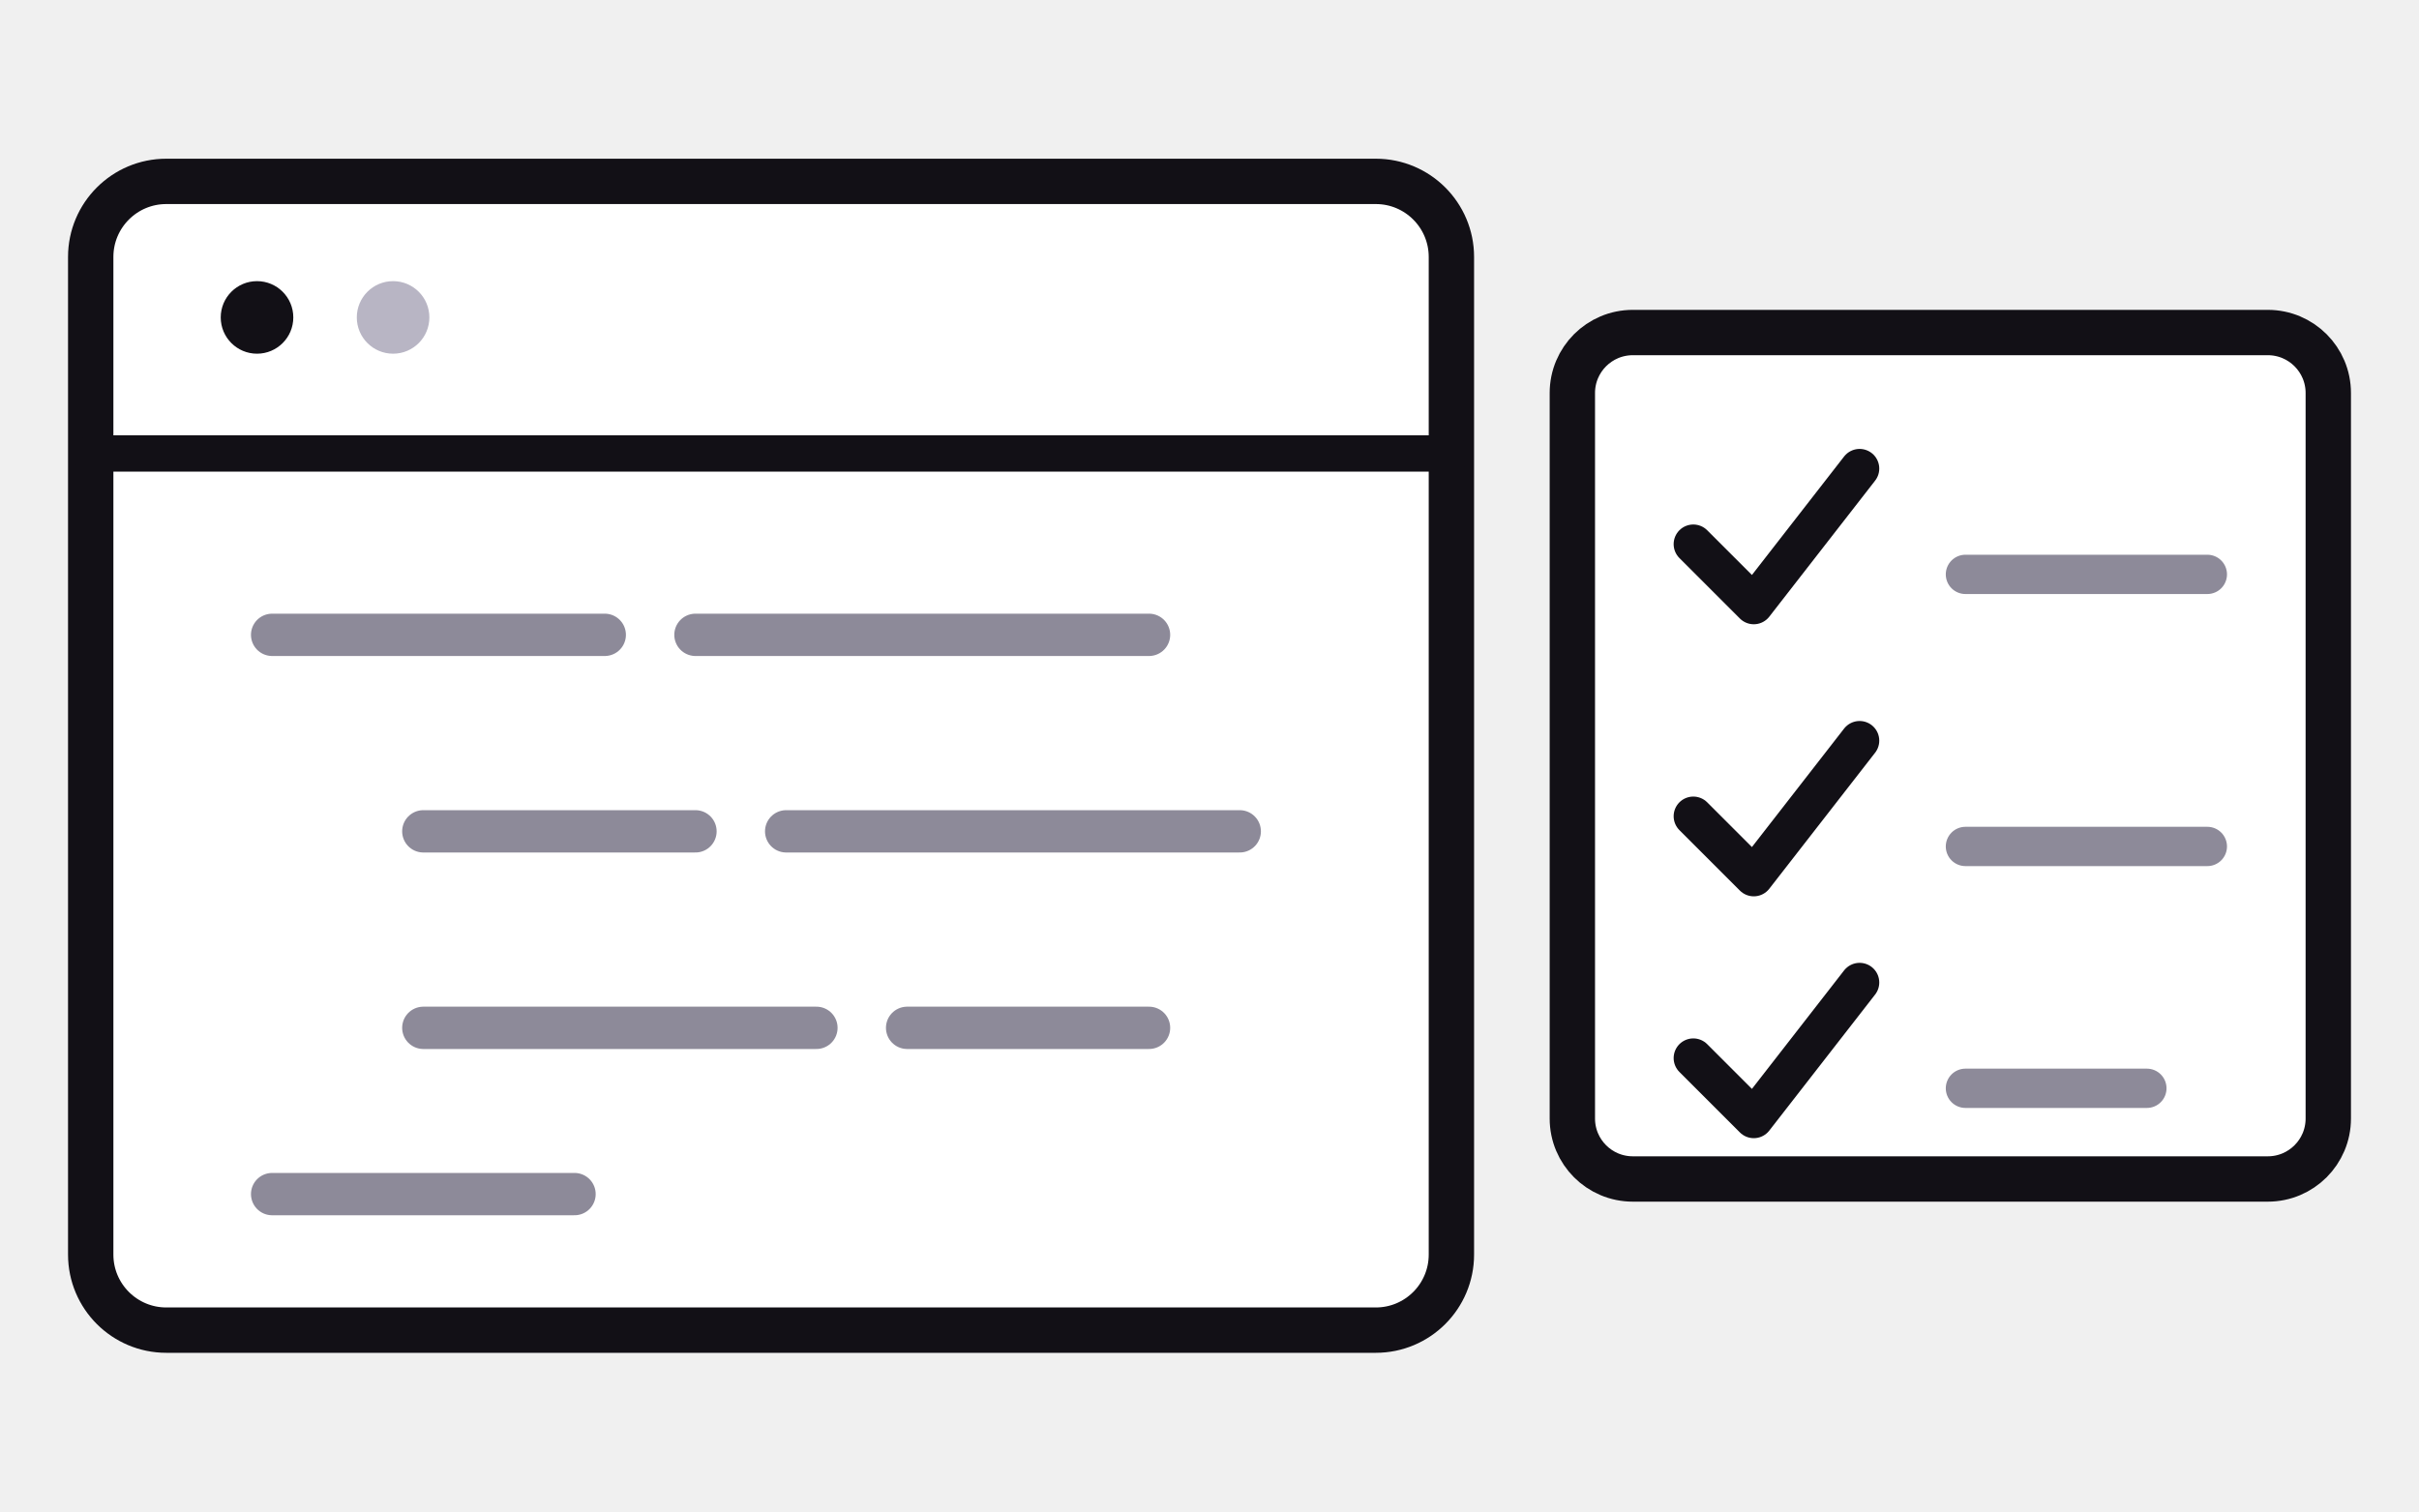
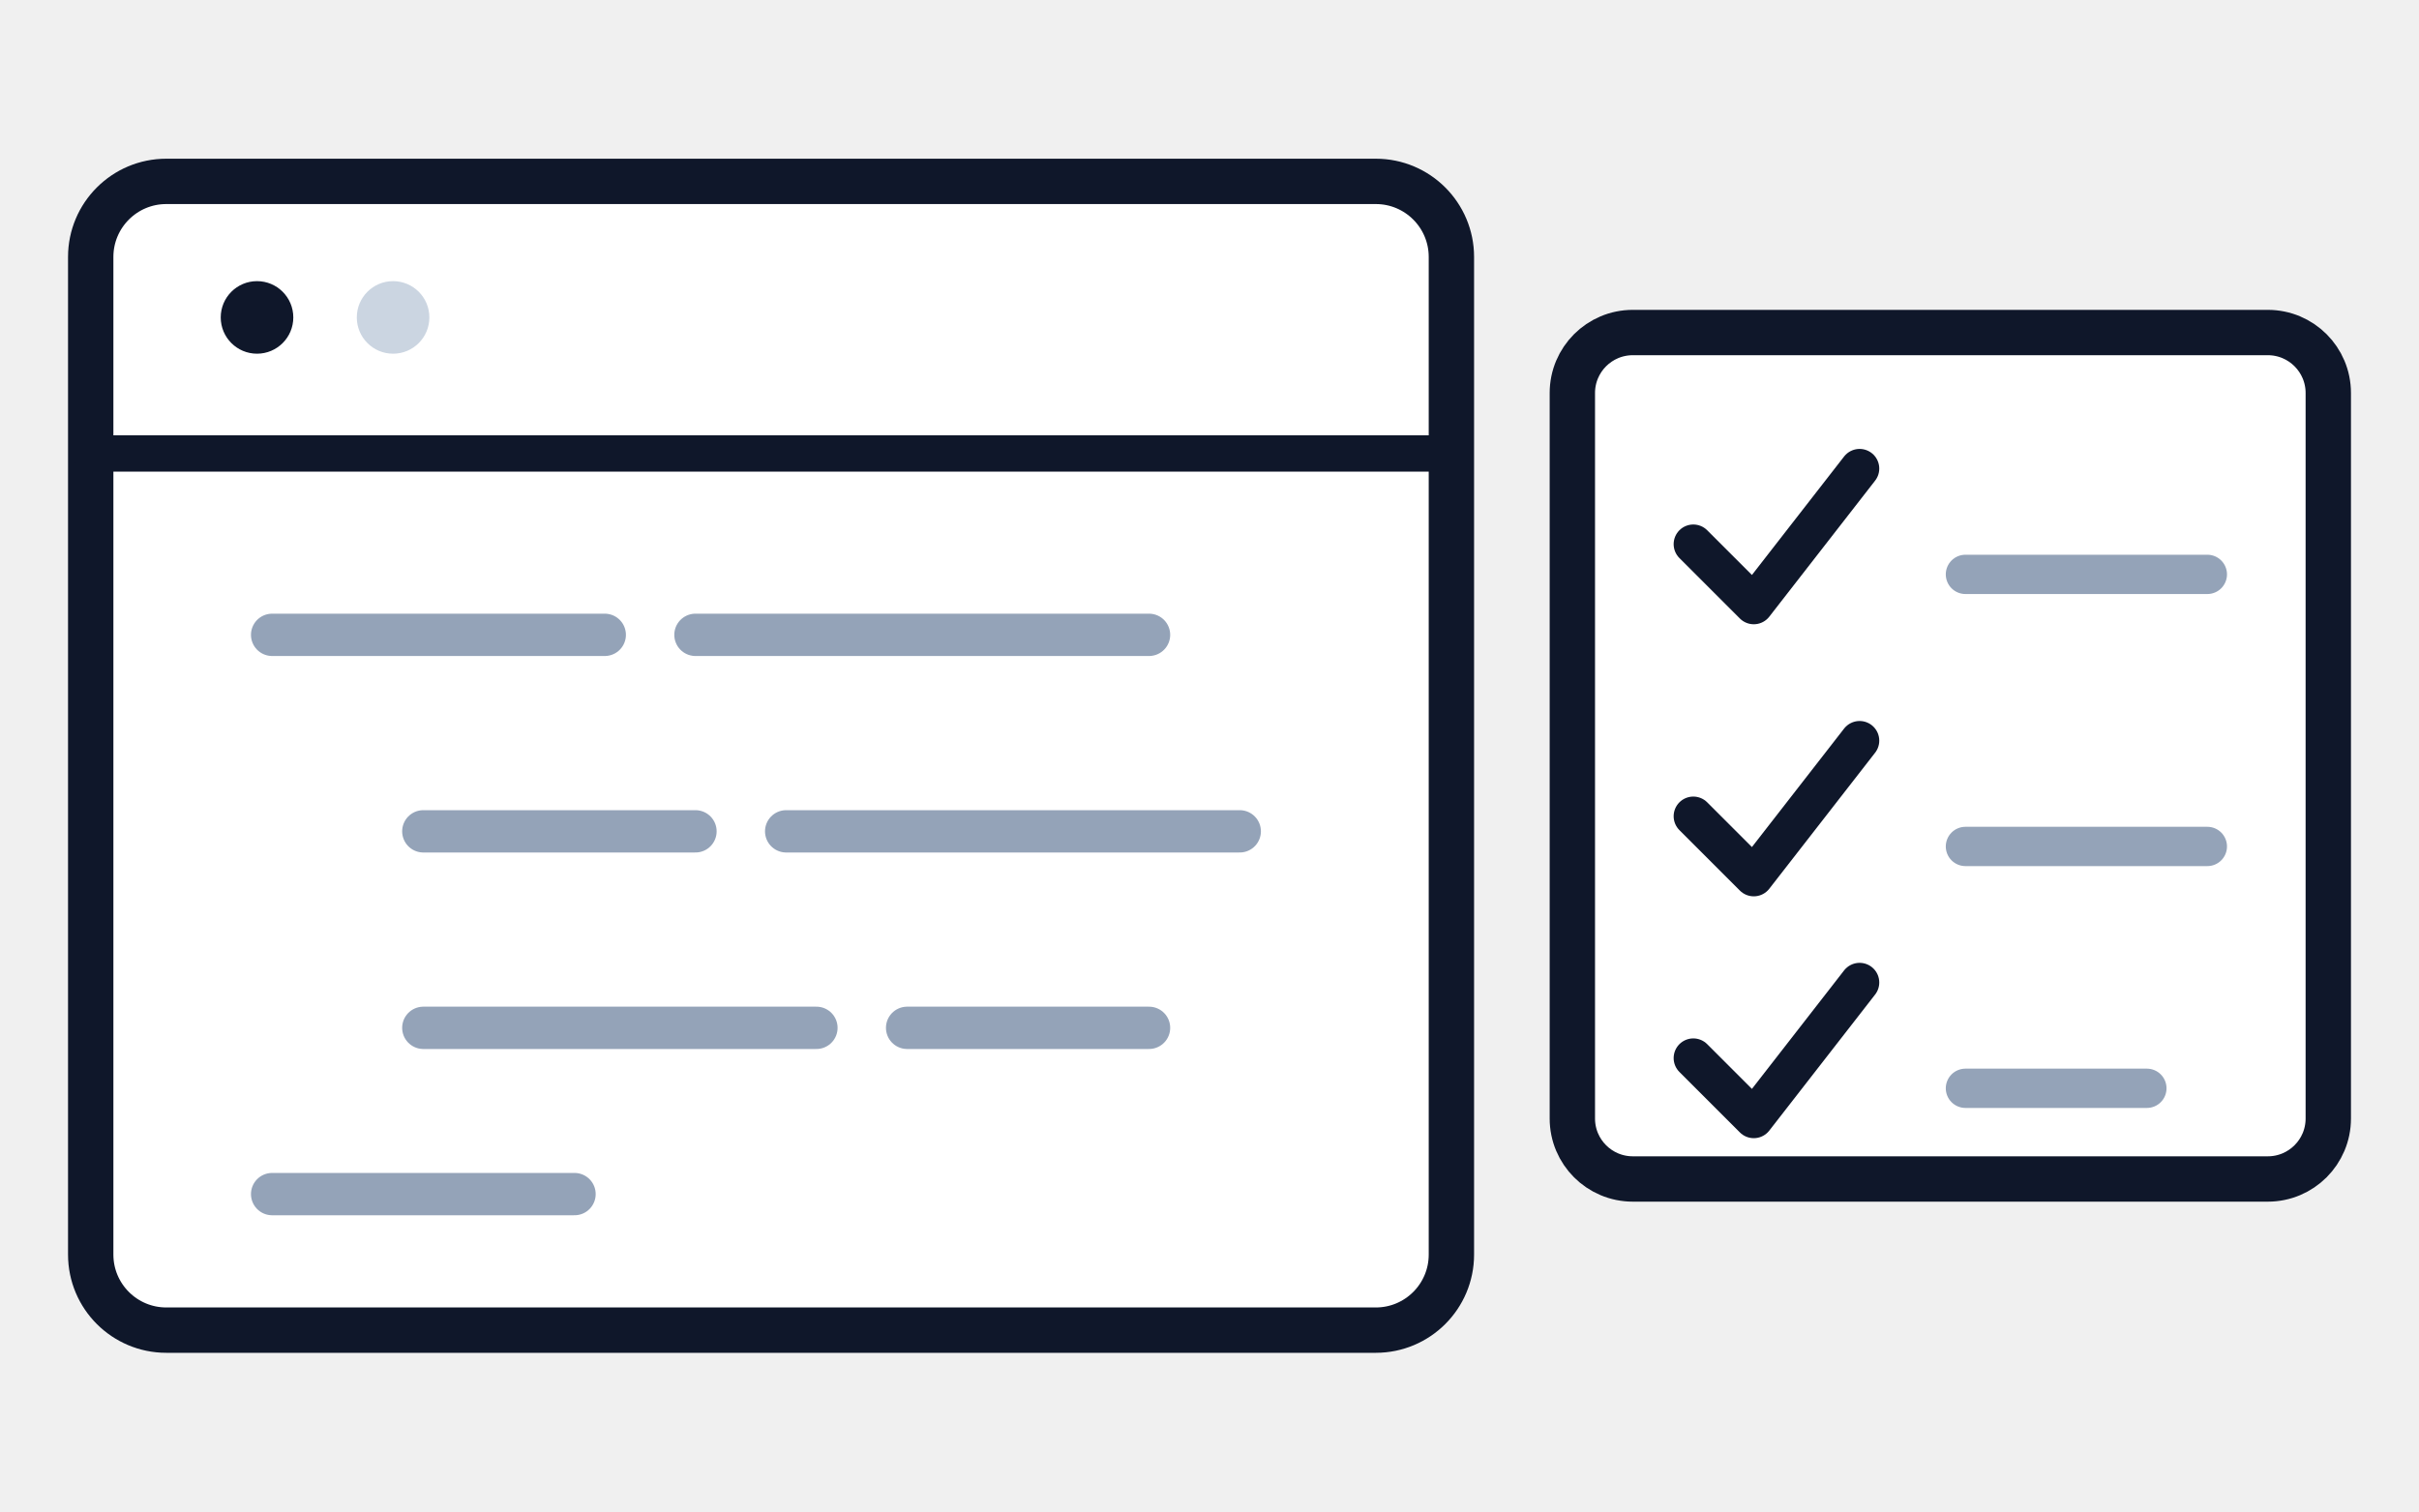
- <svg xmlns="http://www.w3.org/2000/svg" viewBox="0 0 160 100" width="160" height="100" fill="none" stroke="#121016" stroke-width="3" stroke-linecap="round" stroke-linejoin="round">
+ <svg xmlns="http://www.w3.org/2000/svg" viewBox="0 0 160 100" width="160" height="100" fill="none" stroke="#0f172a" stroke-width="3" stroke-linecap="round" stroke-linejoin="round">
  <rect x="6" y="12" width="90" height="76" rx="5" fill="#ffffff" />
  <rect x="6" y="12" width="90" height="76" rx="5" stroke-width="2.8" />
  <path d="M6 30h90" stroke-width="2.4" />
-   <circle cx="17" cy="21" r="2.4" fill="#121016" stroke="none" />
-   <circle cx="26" cy="21" r="2.4" fill="#b8b5c4" stroke="none" />
-   <path d="M18 42h22M46 42h30" stroke="#8d8a99" stroke-width="2.8" />
-   <path d="M28 55h18M52 55h30" stroke="#8d8a99" stroke-width="2.8" />
-   <path d="M28 68h26M60 68h16" stroke="#8d8a99" stroke-width="2.8" />
-   <path d="M18 79h20" stroke="#8d8a99" stroke-width="2.8" />
+   <circle cx="17" cy="21" r="2.4" fill="#0f172a" stroke="none" />
+   <circle cx="26" cy="21" r="2.4" fill="#cbd5e1" stroke="none" />
+   <path d="M18 42h22M46 42h30" stroke="#94a3b8" stroke-width="2.8" />
+   <path d="M28 55h18M52 55h30" stroke="#94a3b8" stroke-width="2.8" />
+   <path d="M28 68h26M60 68h16" stroke="#94a3b8" stroke-width="2.8" />
+   <path d="M18 79h20" stroke="#94a3b8" stroke-width="2.8" />
  <rect x="104" y="22" width="50" height="56" rx="4" fill="#ffffff" />
  <rect x="104" y="22" width="50" height="56" rx="4" stroke-width="2.6" />
  <path d="M112 36l4 4 7-9M112 54l4 4 7-9M112 70l4 4 7-9" stroke-width="2.6" />
-   <path d="M130 38h16M130 56h16M130 72h12" stroke="#8d8a99" stroke-width="2.6" />
+   <path d="M130 38h16M130 56h16M130 72h12" stroke="#94a3b8" stroke-width="2.6" />
</svg>
